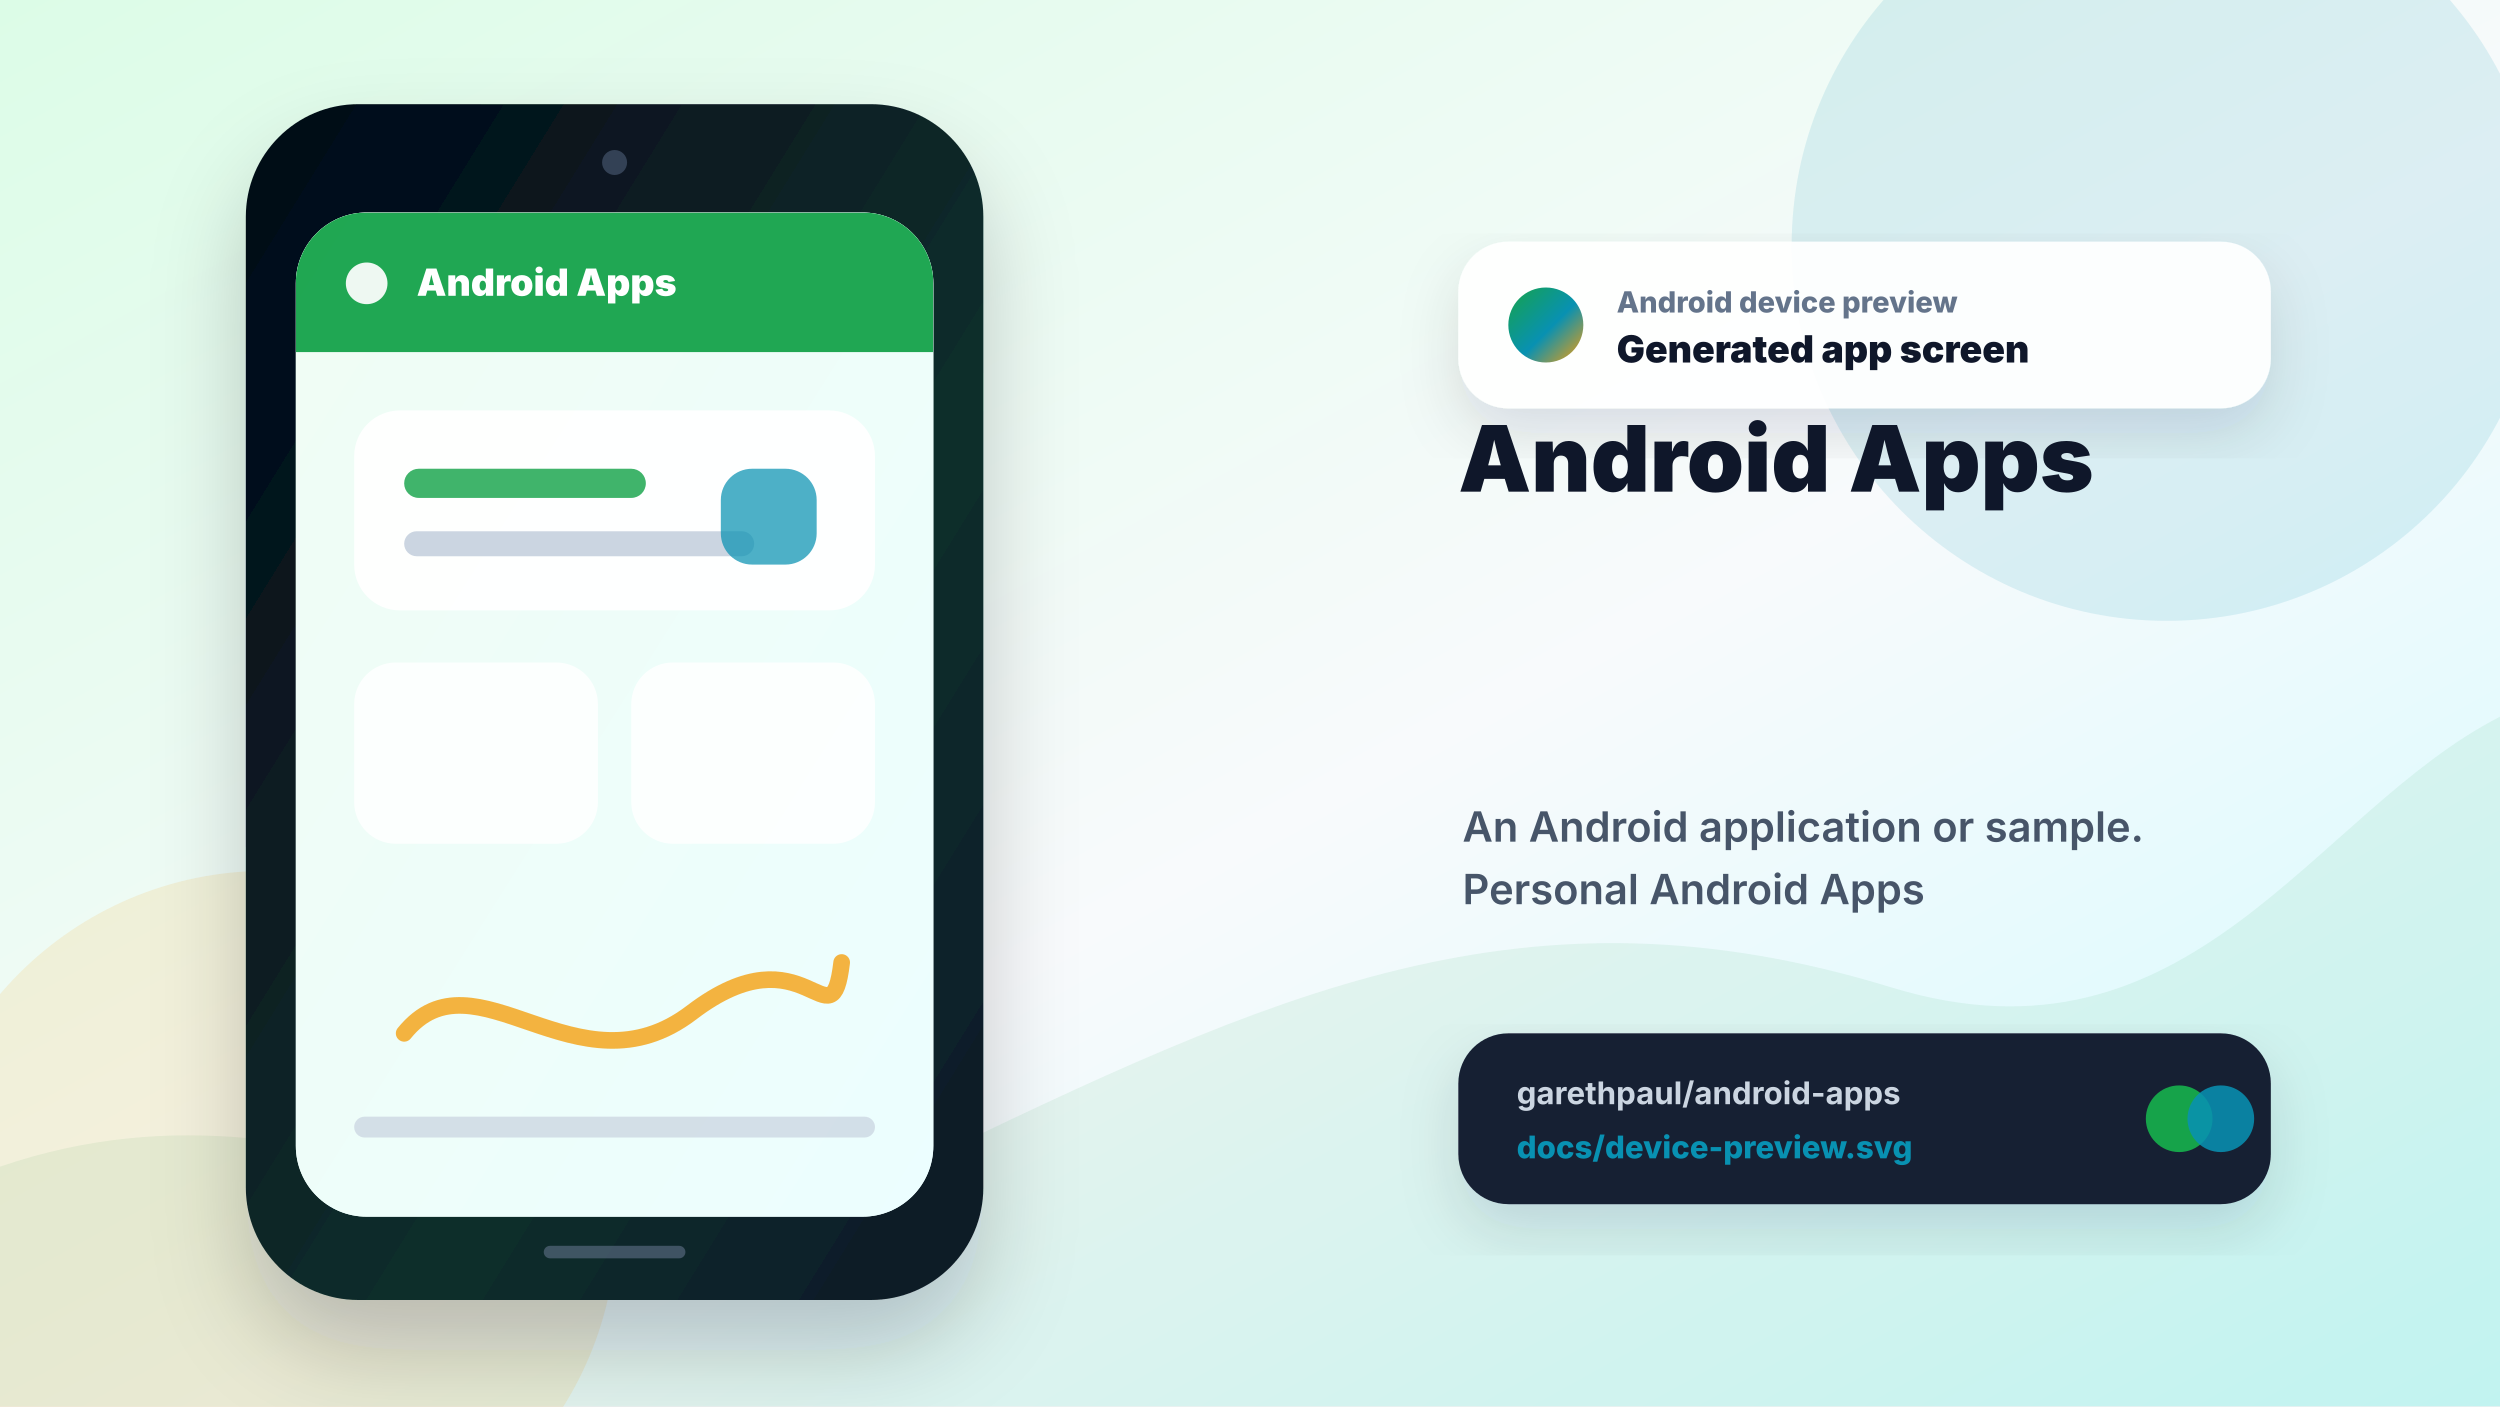
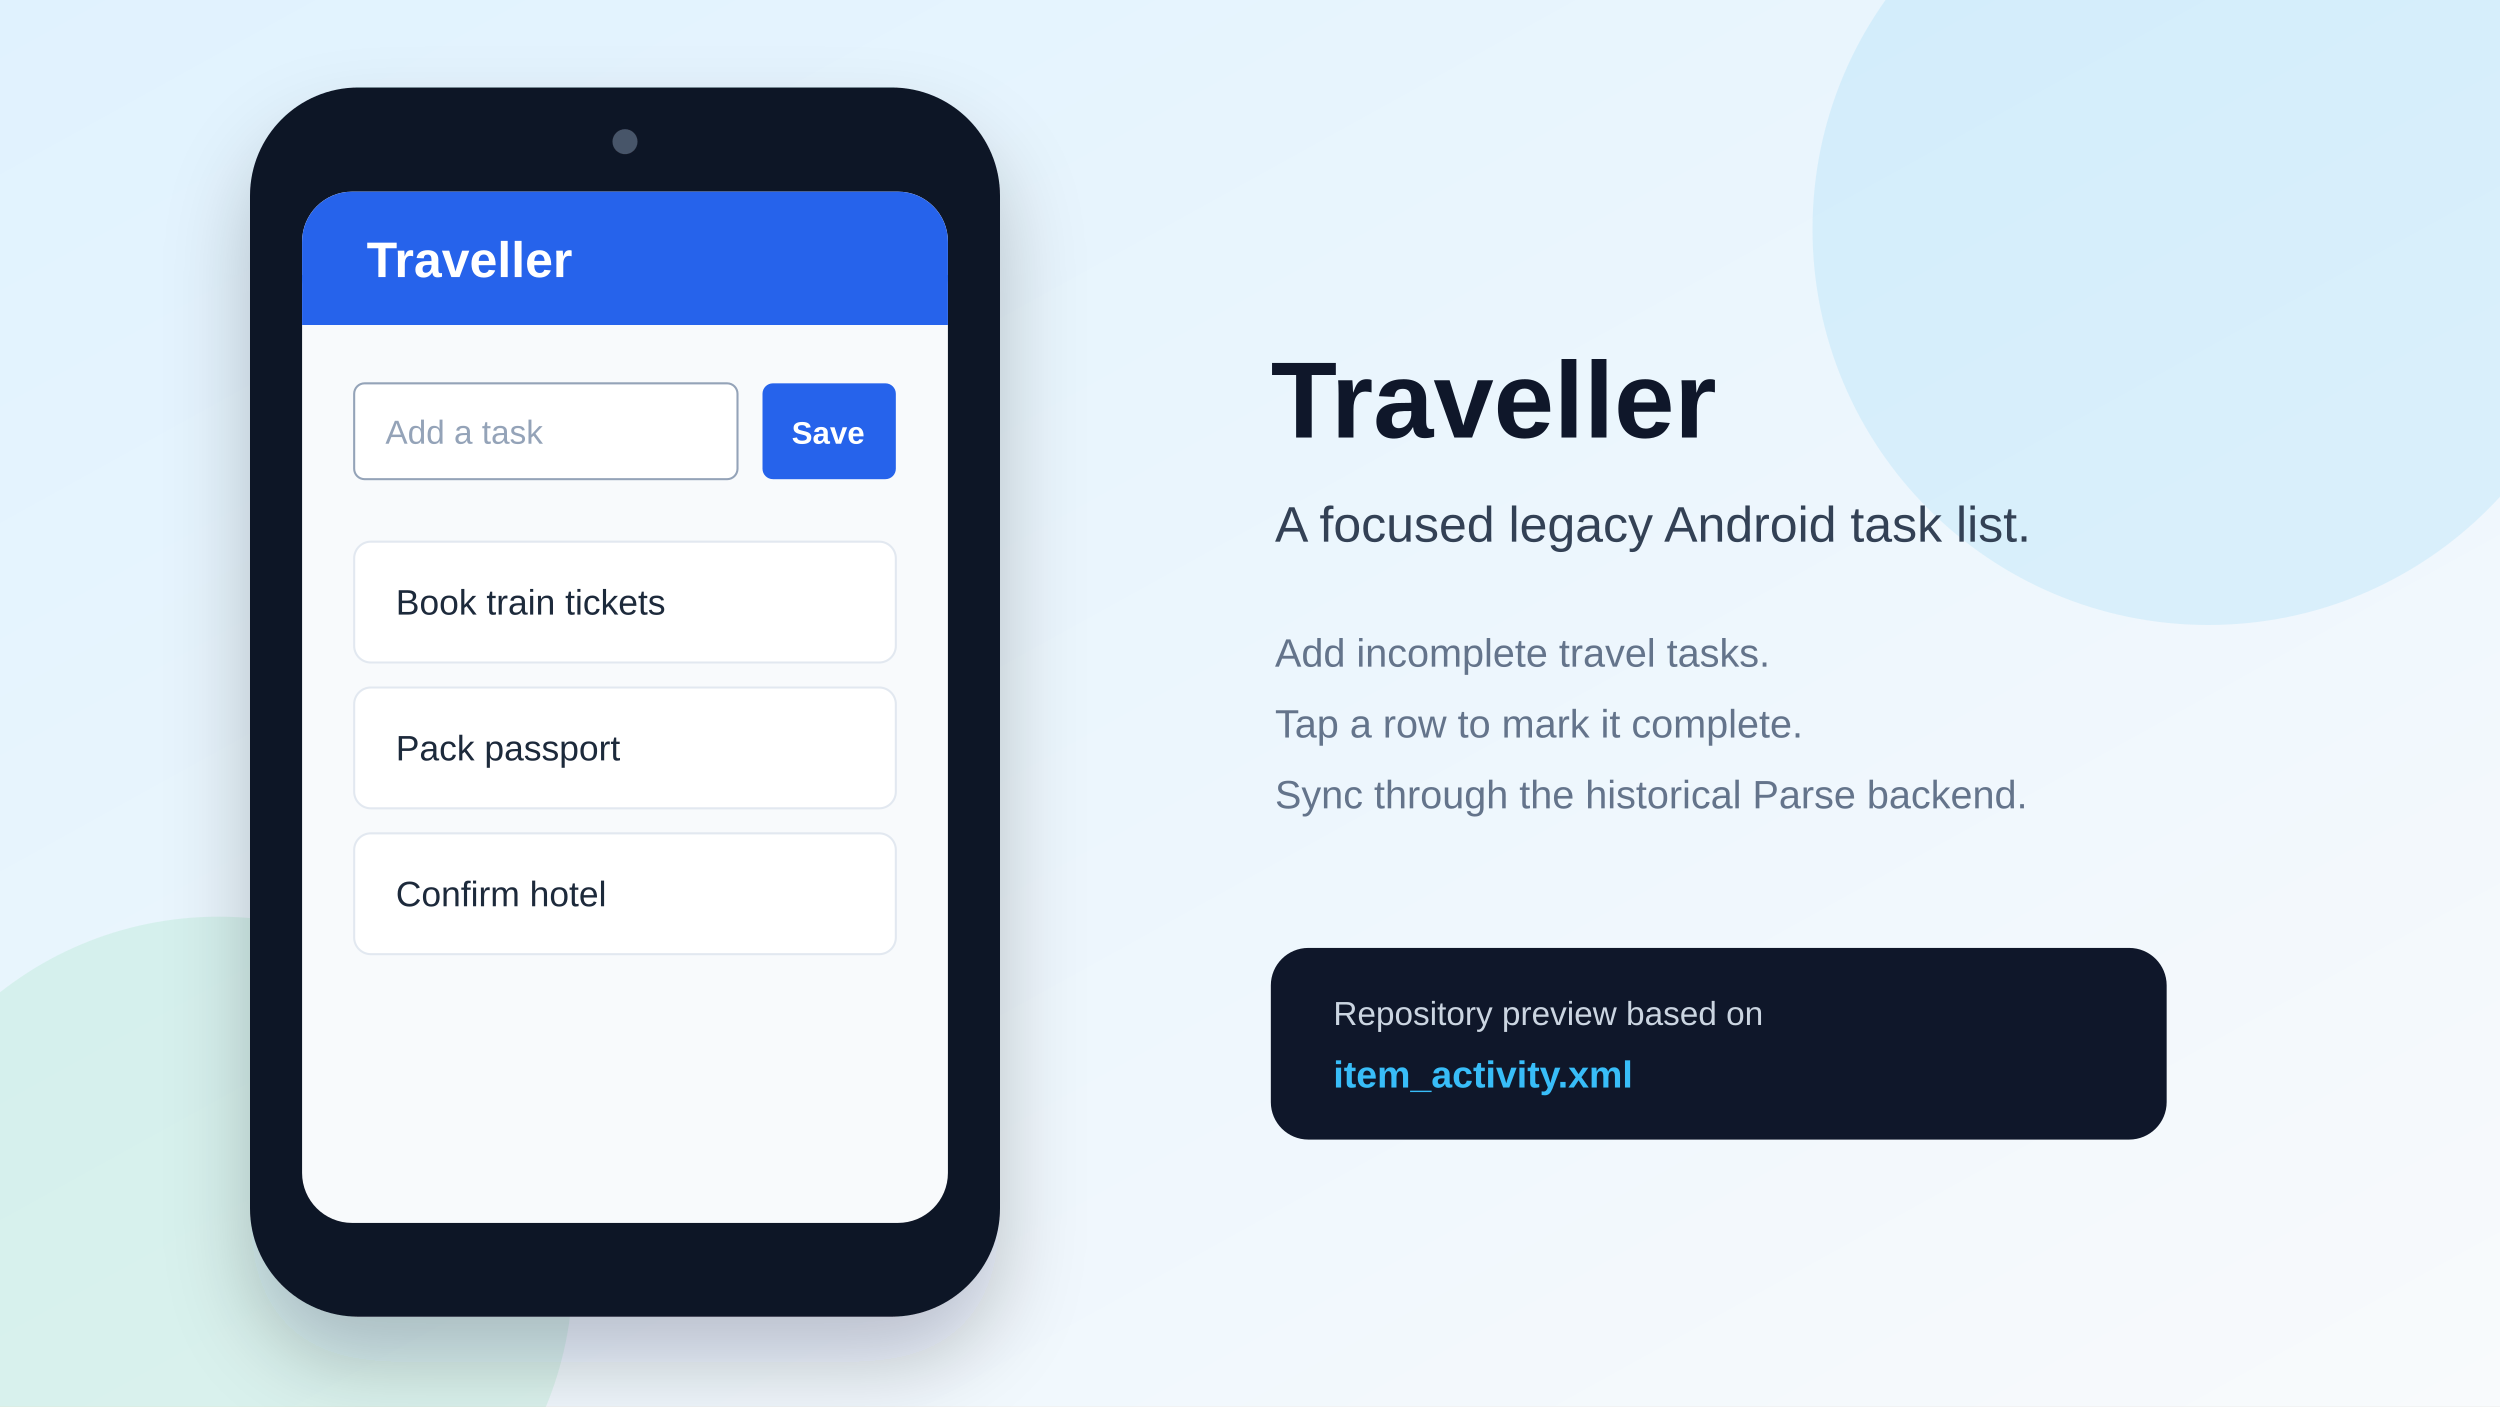
- <svg xmlns="http://www.w3.org/2000/svg" width="1200" height="675" viewBox="0 0 1200 675" role="img" aria-labelledby="dkl7nv9-title dkl7nv9-desc">
+ <svg xmlns="http://www.w3.org/2000/svg" width="1200" height="675" viewBox="0 0 1200 675" role="img" aria-labelledby="title desc">
  <defs>
-     <linearGradient id="dkl7nv9-bg" x1="0" y1="0" x2="1" y2="1">
-       <stop offset="0%" stop-color="#dcfce7" />
-       <stop offset="55%" stop-color="#f8fafc" />
-       <stop offset="100%" stop-color="#cffafe" />
+     <linearGradient id="background" x1="0" y1="0" x2="1" y2="1">
+       <stop offset="0" stop-color="#e0f2fe" />
+       <stop offset="1" stop-color="#f8fafc" />
    </linearGradient>
-     <linearGradient id="dkl7nv9-device" x1="0" y1="0" x2="1" y2="1">
-       <stop offset="0%" stop-color="#020617" />
-       <stop offset="62%" stop-color="#0f2f2c" />
-       <stop offset="100%" stop-color="#111827" />
-     </linearGradient>
-     <linearGradient id="dkl7nv9-screen" x1="0" y1="0" x2="1" y2="1">
-       <stop offset="0%" stop-color="#f0fdf4" />
-       <stop offset="100%" stop-color="#ecfeff" />
-     </linearGradient>
-     <linearGradient id="dkl7nv9-accent" x1="0" y1="0" x2="1" y2="1">
-       <stop offset="0%" stop-color="#16a34a" />
-       <stop offset="55%" stop-color="#0891b2" />
-       <stop offset="100%" stop-color="#f59e0b" />
-     </linearGradient>
-     <filter id="dkl7nv9-shadow" x="-20%" y="-20%" width="140%" height="150%">
-       <feDropShadow dx="0" dy="24" stdDeviation="22" flood-color="#0f172a" flood-opacity="0.20" />
+     <filter id="shadow" x="-30%" y="-20%" width="160%" height="160%">
+       <feDropShadow dx="0" dy="22" stdDeviation="20" flood-color="#0f172a" flood-opacity="0.22" />
    </filter>
-     <filter id="dkl7nv9-softShadow" x="-20%" y="-20%" width="140%" height="150%">
-       <feDropShadow dx="0" dy="12" stdDeviation="14" flood-color="#0f172a" flood-opacity="0.13" />
-     </filter>
-     <clipPath id="dkl7nv9-screen-118-50">
-       <rect x="142" y="102" width="306" height="482" rx="34" />
-     </clipPath>
-     <style>.ui { font-family: ui-sans-serif, system-ui, -apple-system, BlinkMacSystemFont, "Segoe UI", sans-serif; letter-spacing: 0; }</style>
+     <style>.text{font-family:Arial,sans-serif}</style>
  </defs>
-   <rect width="1200" height="675" fill="url(#dkl7nv9-bg)" />
-   <path d="M0 560 C170 502 282 636 438 560 C612 476 732 420 908 474 C1052 518 1110 390 1200 344 L1200 675 L0 675Z" fill="#16a34a" opacity="0.08" />
-   <circle cx="1040" cy="118" r="180" fill="#0891b2" opacity="0.12" />
-   <circle cx="128" cy="586" r="168" fill="#f59e0b" opacity="0.12" />
-   <g class="ui">
-     <g>
-       <rect x="118" y="50" width="354" height="574" rx="54" fill="url(#dkl7nv9-device)" filter="url(#dkl7nv9-shadow)" />
-       <rect x="142" y="102" width="306" height="482" rx="34" fill="url(#dkl7nv9-screen)" />
-       <g clip-path="url(#dkl7nv9-screen-118-50)">
-         <rect x="142" y="102" width="306" height="482" fill="url(#dkl7nv9-screen)" />
-         <rect x="142" y="102" width="306" height="67" fill="#16a34a" opacity="0.95" />
-         <circle cx="176" cy="136" r="10" fill="#ffffff" opacity="0.92" />
-         <text x="200" y="142" fill="#ffffff" font-size="18" font-weight="850">Android Apps</text>
-         <rect x="170" y="197" width="250" height="96" rx="22" fill="#ffffff" opacity="0.93" />
-         <rect x="194" y="225" width="116" height="14" rx="7" fill="#16a34a" opacity="0.82" />
-         <rect x="194" y="255" width="168" height="12" rx="6" fill="#cbd5e1" />
-         <rect x="346" y="225" width="46" height="46" rx="15" fill="#0891b2" opacity="0.72" />
-         <rect x="170" y="318" width="117" height="87" rx="20" fill="#ffffff" opacity="0.84" />
-         <rect x="303" y="318" width="117" height="87" rx="20" fill="#ffffff" opacity="0.84" />
-         <path d="M194 496 C 228 454, 277 528, 332 486 S 399 504, 404 462" fill="none" stroke="#f59e0b" stroke-width="8" stroke-linecap="round" opacity="0.78" />
-         <rect x="170" y="536" width="250" height="10" rx="5" fill="#cbd5e1" opacity="0.76" />
-       </g>
-       <circle cx="295" cy="78" r="6" fill="#334155" />
-       <rect x="261" y="598" width="68" height="6" rx="3" fill="#64748b" opacity="0.58" />
+   <rect width="1200" height="675" fill="url(#background)" />
+   <circle cx="1060" cy="110" r="190" fill="#0ea5e9" opacity="0.10" />
+   <circle cx="105" cy="610" r="170" fill="#22c55e" opacity="0.10" />
+   <g filter="url(#shadow)">
+     <rect x="120" y="42" width="360" height="590" rx="52" fill="#111827" />
+     <rect x="145" y="92" width="310" height="495" rx="24" fill="#f8fafc" />
+     <rect x="145" y="92" width="310" height="64" rx="24" fill="#2563eb" />
+     <rect x="145" y="132" width="310" height="24" fill="#2563eb" />
+     <text x="176" y="133" class="text" fill="#fff" font-size="24" font-weight="700">Traveller</text>
+     <rect x="170" y="184" width="184" height="46" rx="5" fill="#fff" stroke="#94a3b8" />
+     <text x="185" y="213" class="text" fill="#94a3b8" font-size="16">Add a task</text>
+     <rect x="366" y="184" width="64" height="46" rx="5" fill="#2563eb" />
+     <text x="380" y="213" class="text" fill="#fff" font-size="15" font-weight="700">Save</text>
+     <g class="text" font-size="17" fill="#1e293b">
+       <rect x="170" y="260" width="260" height="58" rx="8" fill="#fff" stroke="#e2e8f0" />
+       <text x="190" y="295">Book train tickets</text>
+       <rect x="170" y="330" width="260" height="58" rx="8" fill="#fff" stroke="#e2e8f0" />
+       <text x="190" y="365">Pack passport</text>
+       <rect x="170" y="400" width="260" height="58" rx="8" fill="#fff" stroke="#e2e8f0" />
+       <text x="190" y="435">Confirm hotel</text>
    </g>
-     <g transform="translate(700 116)">
-       <rect x="0" y="0" width="390" height="80" rx="24" fill="#ffffff" opacity="0.92" filter="url(#dkl7nv9-softShadow)" />
-       <circle cx="42" cy="40" r="18" fill="url(#dkl7nv9-accent)" />
-       <text x="76" y="34" fill="#64748b" font-size="14" font-weight="800" text-transform="uppercase">Android device preview</text>
-       <text x="76" y="58" fill="#0f172a" font-size="18" font-weight="850">Generated app screen</text>
-     </g>
-     <g transform="translate(700 236)">
-       <text x="0" y="0" fill="#0f172a" font-size="44" font-weight="850">Android Apps</text>
-       <text x="2" y="168" fill="#475569" font-size="20" font-weight="560">An Android application or sample.</text>
-       <text x="2" y="198" fill="#475569" font-size="20" font-weight="560">Personal Android Apps</text>
-     </g>
-     <g transform="translate(700 496)">
-       <rect x="0" y="0" width="390" height="82" rx="24" fill="#0f172a" opacity="0.95" filter="url(#dkl7nv9-softShadow)" />
-       <text x="28" y="34" fill="#cbd5e1" font-size="15" font-weight="750">garethpaul/android-apps</text>
-       <text x="28" y="60" fill="#0891b2" font-size="15" font-weight="800">docs/device-preview.svg</text>
-       <circle cx="346" cy="41" r="16" fill="#16a34a" />
-       <circle cx="366" cy="41" r="16" fill="#0891b2" opacity="0.86" />
-     </g>
+     <circle cx="300" cy="68" r="6" fill="#475569" />
+   </g>
+   <g class="text">
+     <text x="610" y="210" fill="#0f172a" font-size="52" font-weight="800">Traveller</text>
+     <text x="612" y="260" fill="#334155" font-size="24">A focused legacy Android task list.</text>
+     <text x="612" y="320" fill="#64748b" font-size="19">Add incomplete travel tasks.</text>
+     <text x="612" y="354" fill="#64748b" font-size="19">Tap a row to mark it complete.</text>
+     <text x="612" y="388" fill="#64748b" font-size="19">Sync through the historical Parse backend.</text>
+     <rect x="610" y="455" width="430" height="92" rx="18" fill="#0f172a" />
+     <text x="640" y="492" fill="#cbd5e1" font-size="16">Repository preview based on</text>
+     <text x="640" y="522" fill="#38bdf8" font-size="18" font-weight="700">item_activity.xml</text>
  </g>
</svg>
